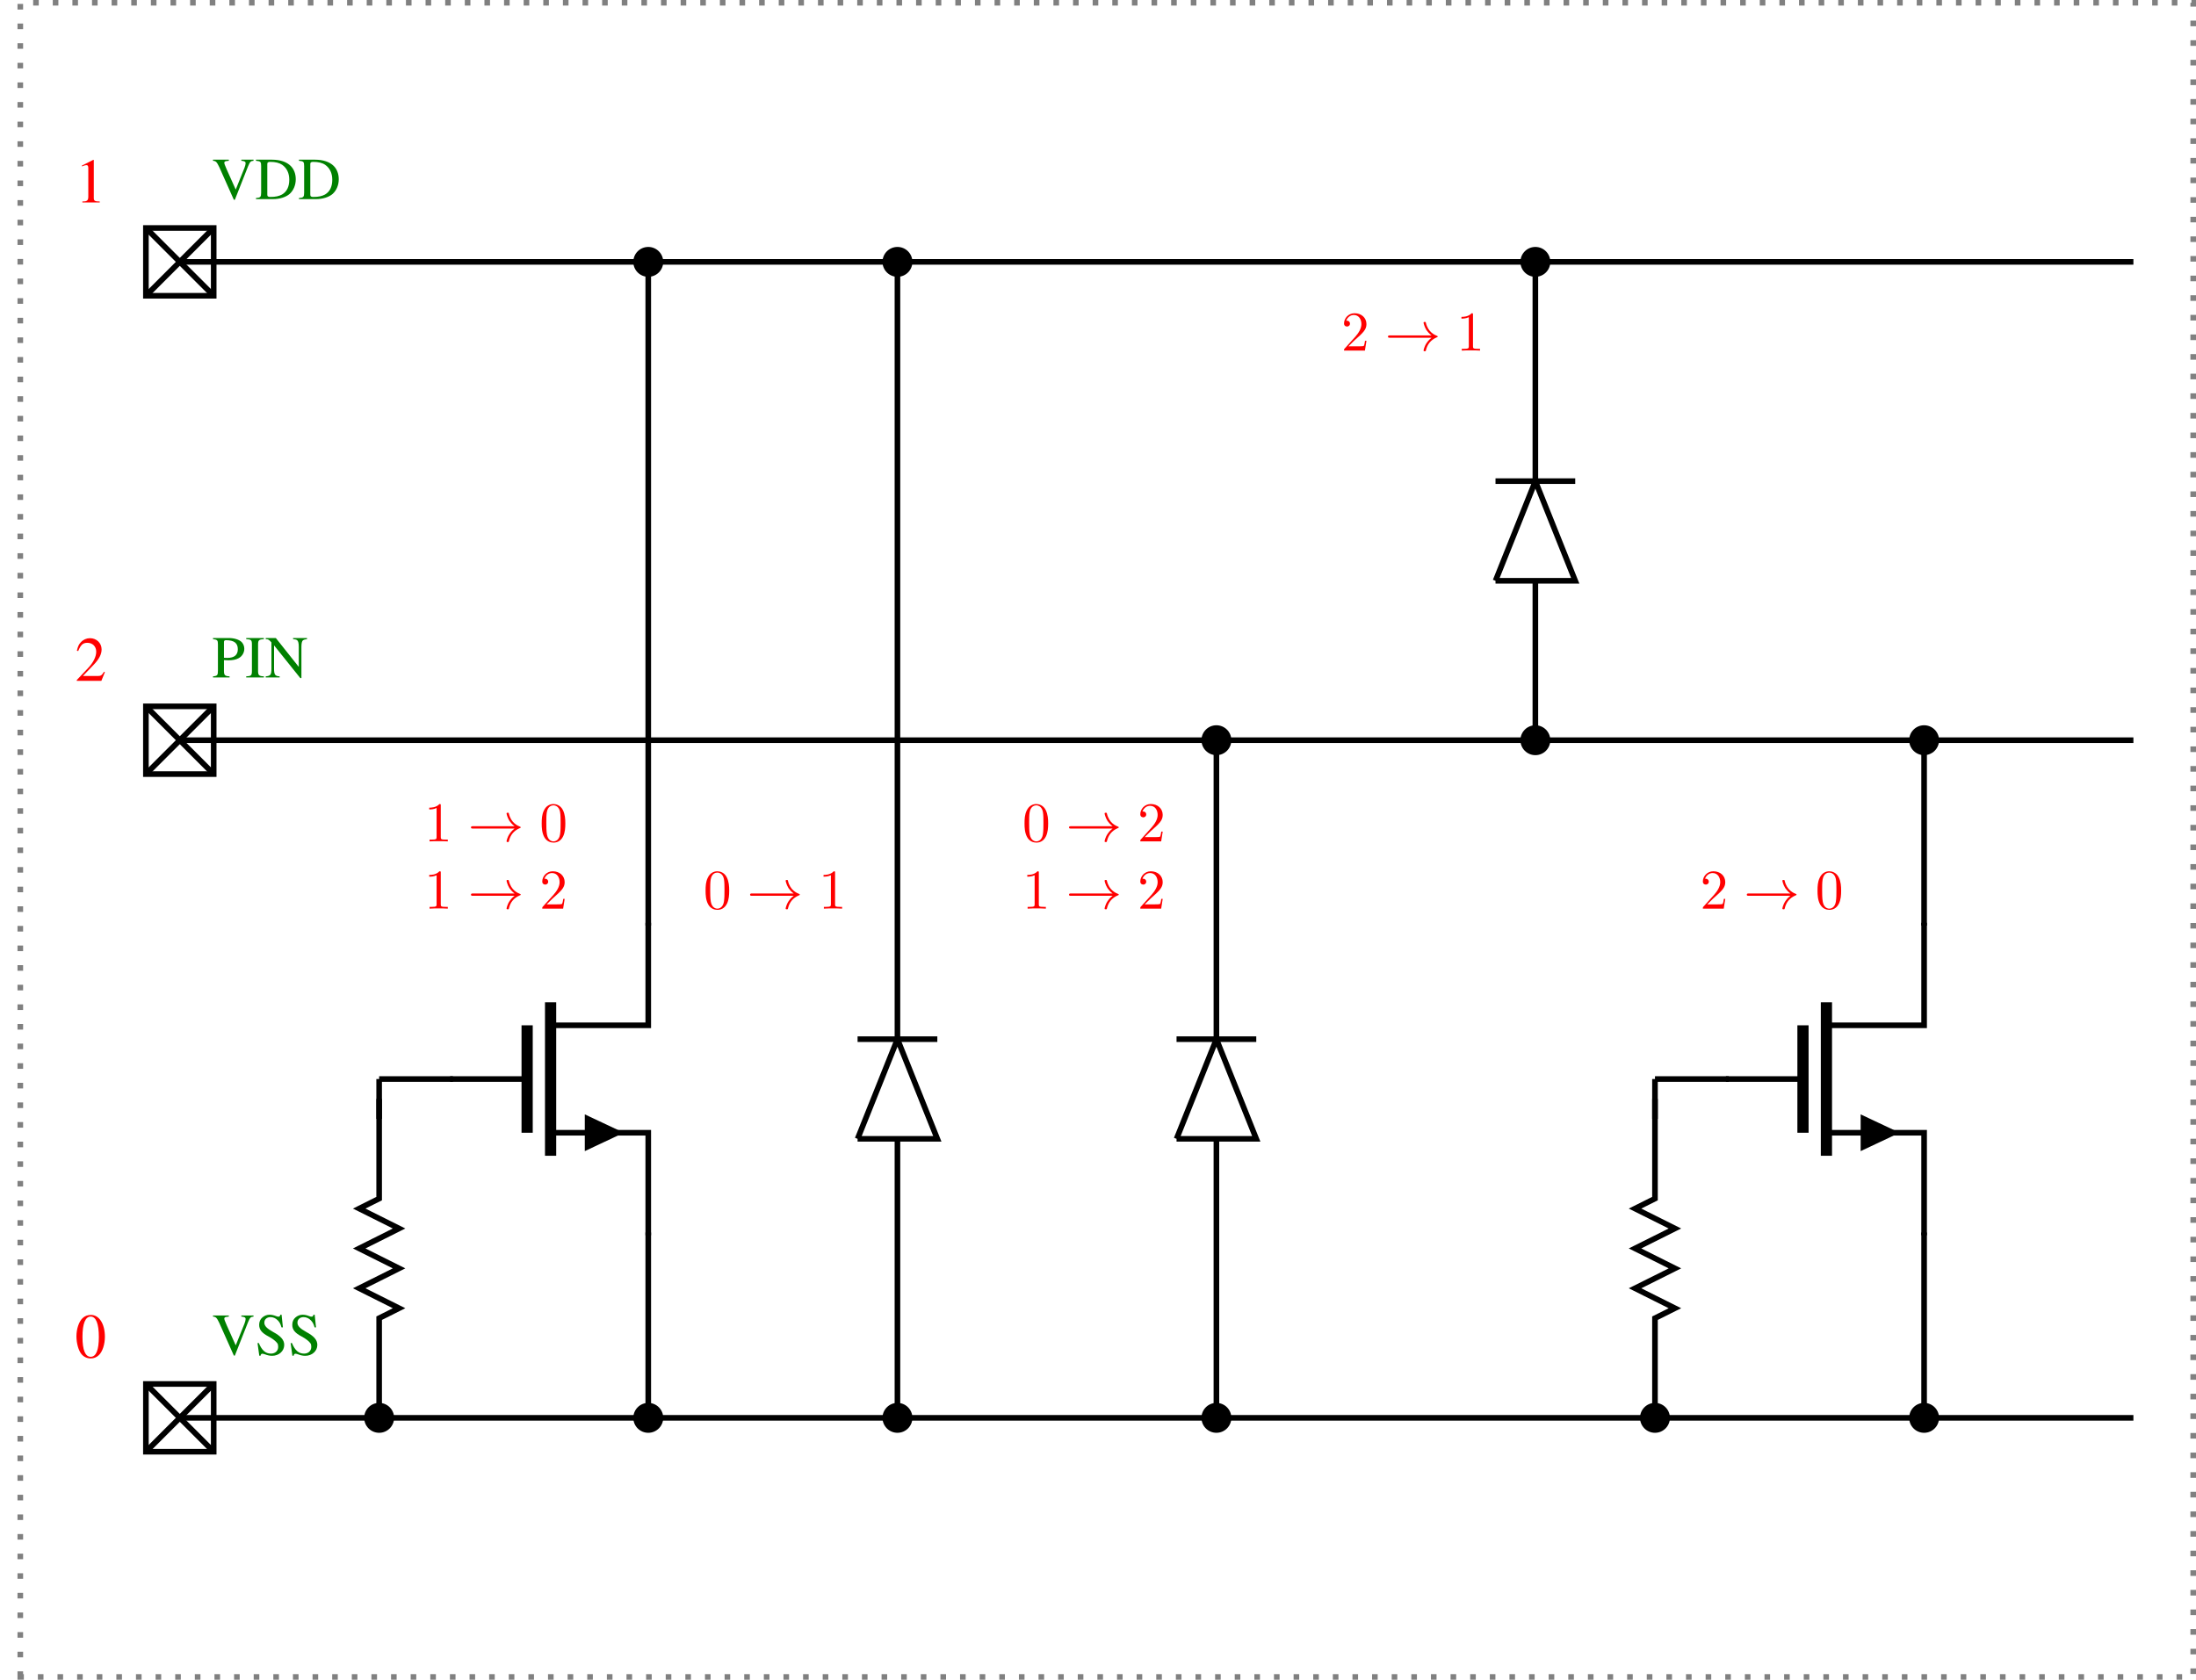
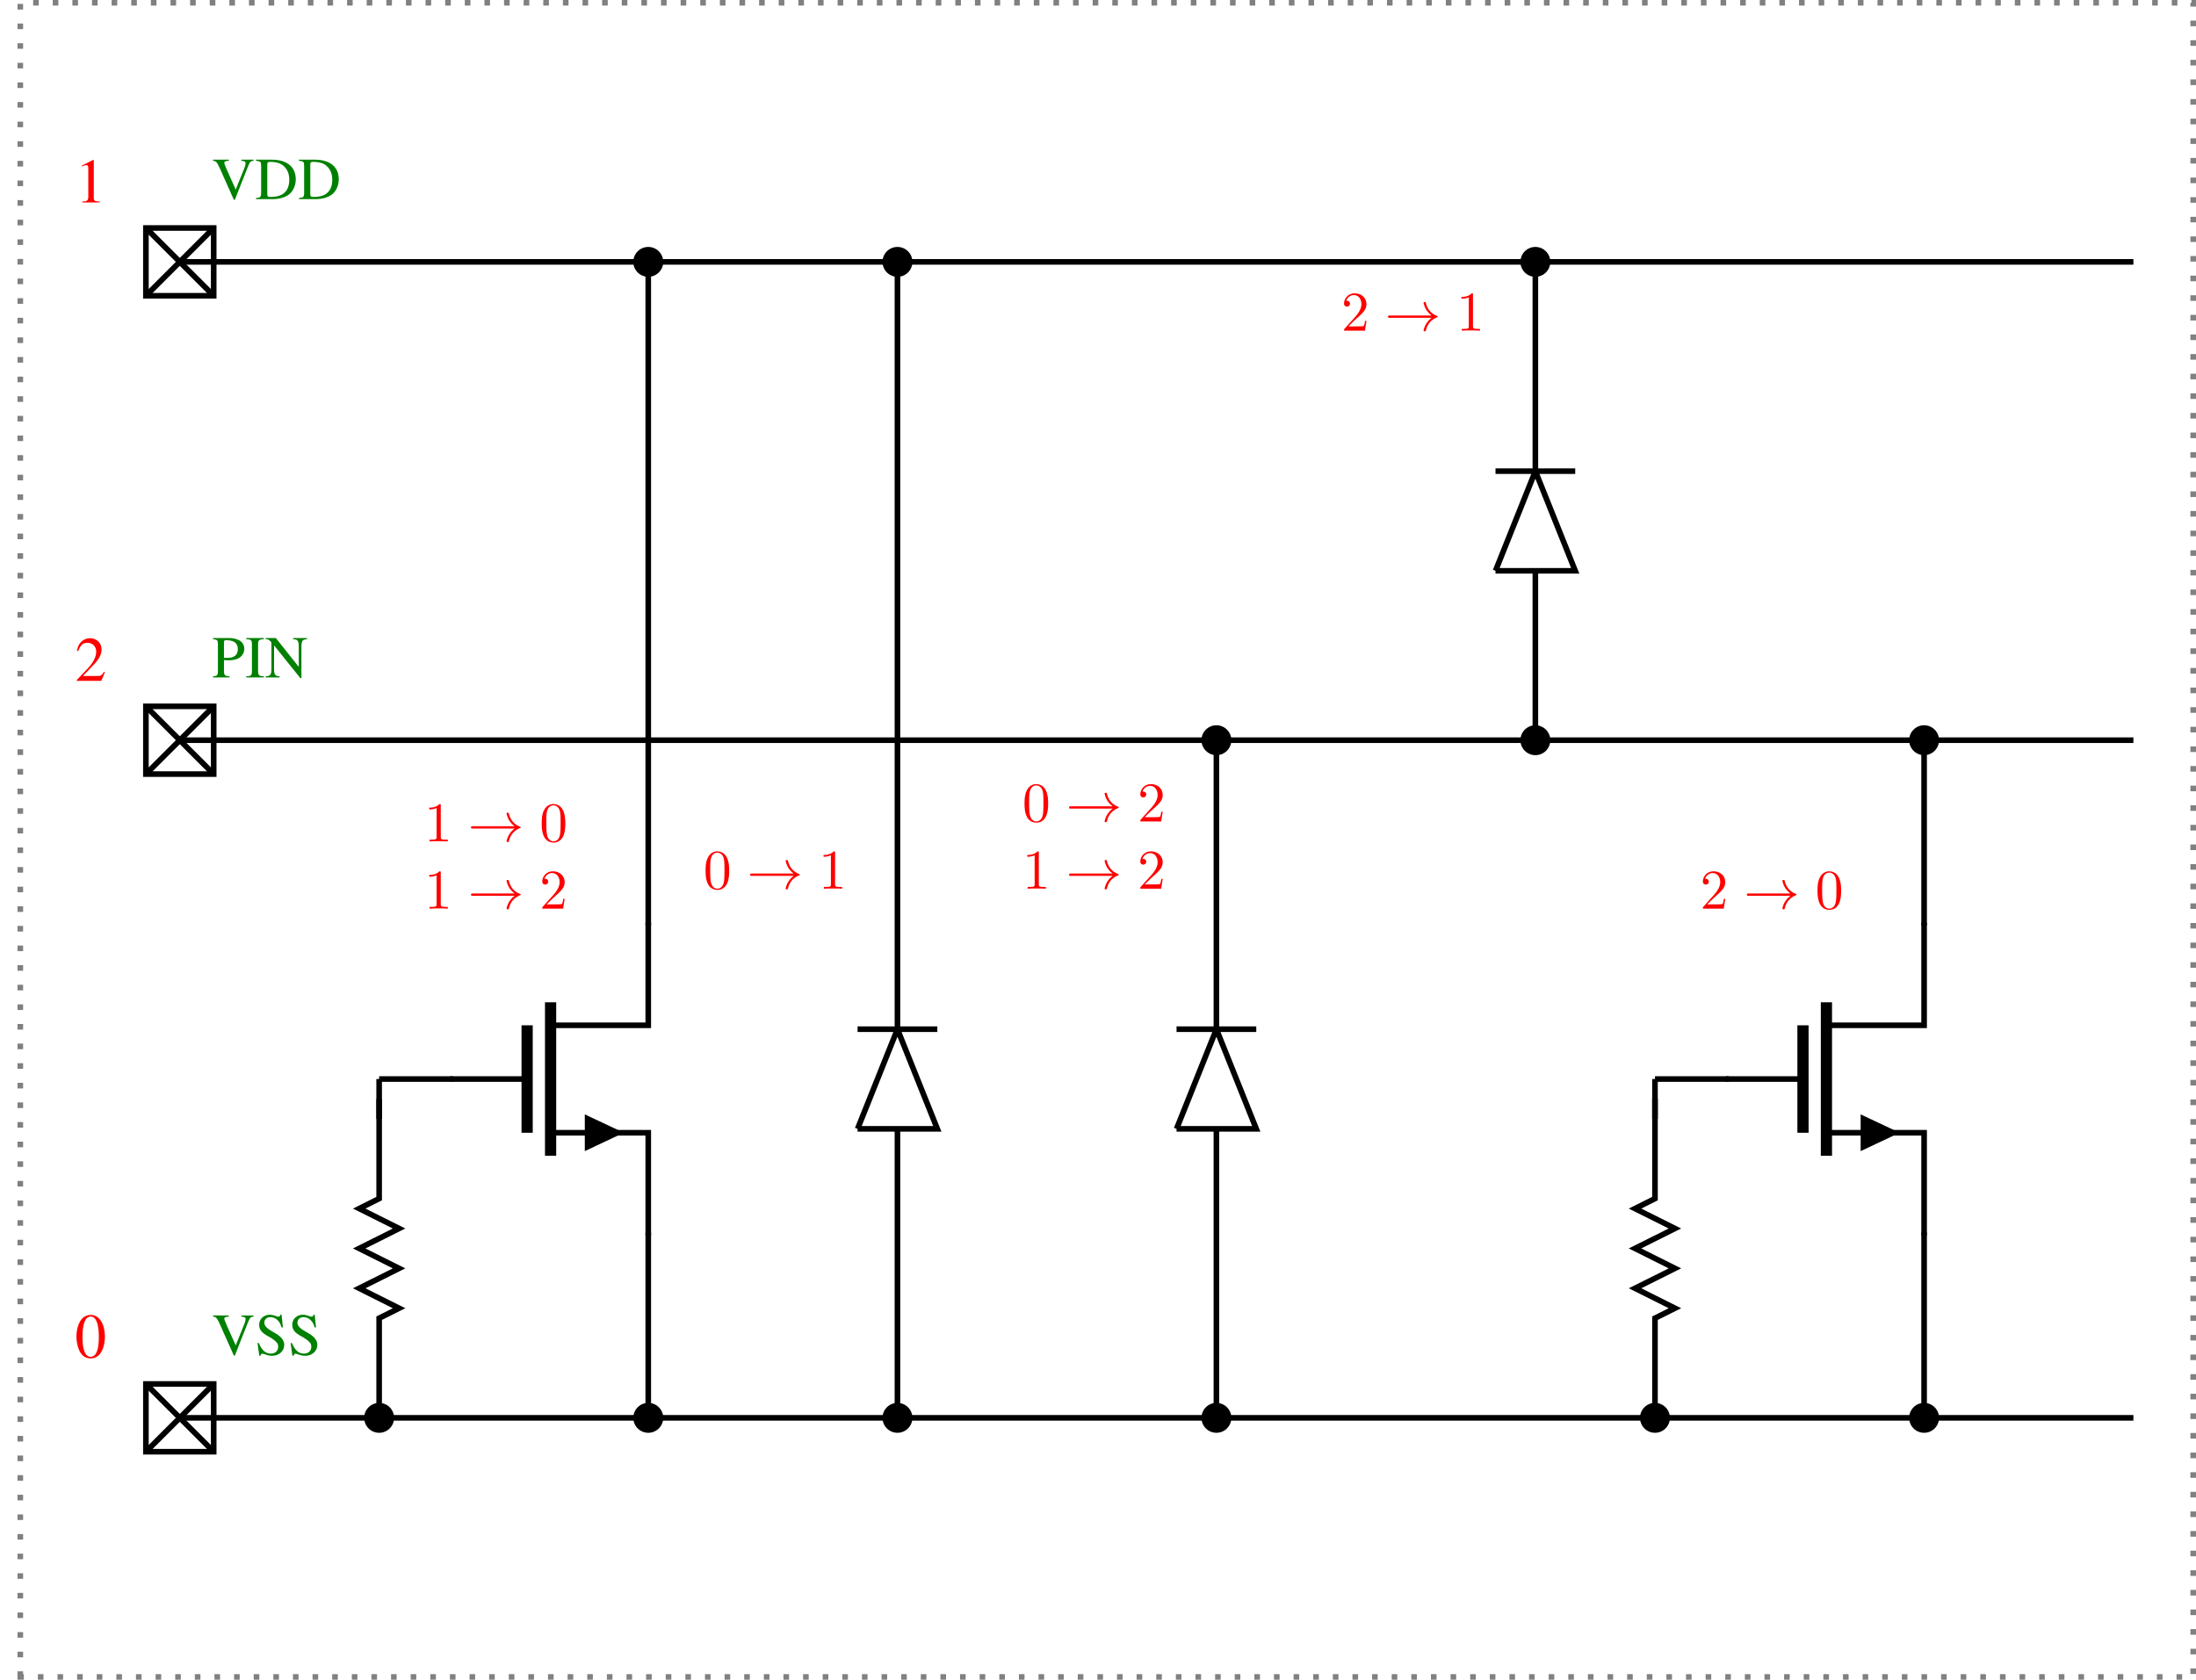
<svg xmlns="http://www.w3.org/2000/svg" xmlns:xlink="http://www.w3.org/1999/xlink" width="312.264pt" height="238.907pt" viewBox="0 0 312.264 238.907">
  <defs>
    <g>
      <g id="glyph-0-0">
        <path d="M 5.906 -5.609 L 4.172 -5.609 L 4.172 -5.453 C 4.625 -5.422 4.781 -5.328 4.781 -5.094 C 4.781 -4.953 4.719 -4.719 4.625 -4.469 L 3.375 -1.359 L 2.094 -4.219 C 1.828 -4.844 1.75 -5.031 1.75 -5.172 C 1.75 -5.328 1.875 -5.406 2.141 -5.422 C 2.172 -5.422 2.266 -5.438 2.391 -5.453 L 2.391 -5.609 L 0.141 -5.609 L 0.141 -5.453 C 0.547 -5.422 0.672 -5.312 1.031 -4.562 L 3.109 0.094 L 3.25 0.094 L 5.125 -4.656 C 5.406 -5.328 5.5 -5.422 5.906 -5.453 Z M 5.906 -5.609 " />
      </g>
      <g id="glyph-0-1">
        <path d="M 0.875 -0.922 C 0.875 -0.312 0.781 -0.203 0.141 -0.156 L 0.141 0 L 2.547 0 C 3.516 0 4.406 -0.281 4.938 -0.75 C 5.484 -1.25 5.797 -2 5.797 -2.828 C 5.797 -3.594 5.547 -4.25 5.078 -4.719 C 4.5 -5.297 3.578 -5.609 2.422 -5.609 L 0.141 -5.609 L 0.141 -5.453 C 0.797 -5.391 0.875 -5.312 0.875 -4.688 Z M 1.75 -4.969 C 1.75 -5.219 1.844 -5.297 2.188 -5.297 C 2.906 -5.297 3.469 -5.156 3.875 -4.875 C 4.531 -4.406 4.875 -3.688 4.875 -2.766 C 4.875 -1.766 4.531 -1.062 3.844 -0.656 C 3.406 -0.422 2.922 -0.312 2.188 -0.312 C 1.844 -0.312 1.75 -0.391 1.75 -0.656 Z M 1.75 -4.969 " />
      </g>
      <g id="glyph-0-2">
        <path d="M 1.703 -2.469 C 1.938 -2.453 2.078 -2.438 2.297 -2.438 C 2.953 -2.438 3.406 -2.531 3.781 -2.734 C 4.281 -3 4.594 -3.516 4.594 -4.078 C 4.594 -4.422 4.469 -4.75 4.25 -5 C 3.906 -5.375 3.172 -5.609 2.375 -5.609 L 0.141 -5.609 L 0.141 -5.453 C 0.766 -5.375 0.844 -5.297 0.844 -4.688 L 0.844 -1.016 C 0.844 -0.312 0.781 -0.219 0.141 -0.156 L 0.141 0 L 2.5 0 L 2.5 -0.156 C 1.844 -0.188 1.703 -0.312 1.703 -0.922 Z M 1.703 -5 C 1.703 -5.234 1.766 -5.297 2 -5.297 C 3.141 -5.297 3.672 -4.891 3.672 -4.016 C 3.672 -3.203 3.172 -2.781 2.188 -2.781 C 2.031 -2.781 1.906 -2.781 1.703 -2.797 Z M 1.703 -5 " />
      </g>
      <g id="glyph-0-3">
        <path d="M 0.969 -0.922 C 0.969 -0.281 0.859 -0.188 0.156 -0.156 L 0.156 0 L 2.672 0 L 2.672 -0.156 C 1.969 -0.188 1.844 -0.312 1.844 -0.922 L 1.844 -4.688 C 1.844 -5.297 1.953 -5.406 2.672 -5.453 L 2.672 -5.609 L 0.156 -5.609 L 0.156 -5.453 C 0.875 -5.406 0.969 -5.312 0.969 -4.688 Z M 0.969 -0.922 " />
      </g>
      <g id="glyph-0-4">
        <path d="M 5.188 0.094 L 5.188 -4.359 C 5.188 -4.875 5.266 -5.188 5.422 -5.297 C 5.547 -5.375 5.672 -5.406 5.984 -5.453 L 5.984 -5.609 L 4 -5.609 L 4 -5.453 C 4.312 -5.422 4.438 -5.391 4.562 -5.312 C 4.734 -5.188 4.812 -4.891 4.812 -4.359 L 4.812 -1.5 L 1.547 -5.609 L 0.109 -5.609 L 0.109 -5.453 C 0.469 -5.453 0.578 -5.375 0.922 -4.984 L 0.922 -1.25 C 0.922 -0.375 0.797 -0.219 0.109 -0.156 L 0.109 0 L 2.094 0 L 2.094 -0.156 C 1.438 -0.188 1.297 -0.391 1.297 -1.25 L 1.297 -4.562 L 5.031 0.094 Z M 5.188 0.094 " />
      </g>
      <g id="glyph-0-5">
        <path d="M 3.781 -5.719 L 3.609 -5.719 C 3.578 -5.531 3.484 -5.438 3.344 -5.438 C 3.25 -5.438 3.109 -5.469 2.969 -5.531 C 2.656 -5.656 2.344 -5.719 2.062 -5.719 C 1.703 -5.719 1.328 -5.578 1.047 -5.328 C 0.75 -5.078 0.594 -4.719 0.594 -4.281 C 0.594 -3.594 0.969 -3.125 1.922 -2.625 C 2.531 -2.297 2.969 -1.953 3.188 -1.641 C 3.266 -1.531 3.297 -1.344 3.297 -1.141 C 3.297 -0.578 2.875 -0.188 2.266 -0.188 C 1.5 -0.188 0.969 -0.656 0.547 -1.688 L 0.359 -1.688 L 0.609 0.109 L 0.797 0.109 C 0.797 -0.047 0.906 -0.172 1.031 -0.172 C 1.125 -0.172 1.266 -0.141 1.438 -0.078 C 1.75 0.047 2.094 0.125 2.438 0.125 C 3.406 0.125 4.156 -0.547 4.156 -1.422 C 4.156 -2.125 3.688 -2.672 2.578 -3.266 C 1.688 -3.766 1.328 -4.125 1.328 -4.594 C 1.328 -5.062 1.688 -5.375 2.203 -5.375 C 2.594 -5.375 2.953 -5.219 3.25 -4.906 C 3.5 -4.641 3.625 -4.422 3.766 -3.922 L 3.969 -3.922 Z M 3.781 -5.719 " />
      </g>
      <g id="glyph-1-0">
        <path d="M 2.609 -6.062 L 1 -5.25 L 1 -5.125 C 1.109 -5.172 1.203 -5.203 1.234 -5.219 C 1.406 -5.281 1.547 -5.312 1.641 -5.312 C 1.828 -5.312 1.906 -5.188 1.906 -4.891 L 1.906 -0.828 C 1.906 -0.531 1.844 -0.328 1.688 -0.25 C 1.562 -0.172 1.438 -0.141 1.062 -0.141 L 1.062 0 L 3.531 0 L 3.531 -0.141 C 2.828 -0.141 2.688 -0.234 2.688 -0.656 L 2.688 -6.047 Z M 2.609 -6.062 " />
      </g>
      <g id="glyph-1-1">
        <path d="M 4.266 -1.234 L 4.141 -1.281 C 3.812 -0.766 3.688 -0.688 3.297 -0.688 L 1.141 -0.688 L 2.656 -2.266 C 3.453 -3.094 3.797 -3.781 3.797 -4.469 C 3.797 -5.375 3.078 -6.062 2.141 -6.062 C 1.656 -6.062 1.188 -5.859 0.859 -5.5 C 0.562 -5.203 0.438 -4.922 0.281 -4.281 L 0.469 -4.234 C 0.828 -5.109 1.141 -5.406 1.766 -5.406 C 2.516 -5.406 3.031 -4.891 3.031 -4.141 C 3.031 -3.438 2.625 -2.594 1.859 -1.797 L 0.266 -0.109 L 0.266 0 L 3.766 0 Z M 4.266 -1.234 " />
      </g>
      <g id="glyph-1-2">
        <path d="M 2.281 -6.062 C 1.781 -6.062 1.406 -5.906 1.078 -5.594 C 0.562 -5.094 0.219 -4.062 0.219 -3.016 C 0.219 -2.031 0.516 -0.984 0.938 -0.484 C 1.266 -0.094 1.719 0.125 2.25 0.125 C 2.703 0.125 3.078 -0.031 3.406 -0.344 C 3.922 -0.828 4.266 -1.875 4.266 -2.953 C 4.266 -4.797 3.453 -6.062 2.281 -6.062 Z M 2.25 -5.828 C 3 -5.828 3.406 -4.812 3.406 -2.938 C 3.406 -1.062 3.016 -0.109 2.25 -0.109 C 1.469 -0.109 1.078 -1.062 1.078 -2.938 C 1.078 -4.828 1.484 -5.828 2.25 -5.828 Z M 2.25 -5.828 " />
      </g>
      <g id="glyph-2-0">
        <path d="M 2.344 -5.094 C 2.344 -5.297 2.344 -5.312 2.156 -5.312 C 1.672 -4.797 0.969 -4.797 0.703 -4.797 L 0.703 -4.547 C 0.875 -4.547 1.344 -4.547 1.75 -4.75 L 1.75 -0.625 C 1.75 -0.344 1.734 -0.25 1.016 -0.25 L 0.75 -0.25 L 0.75 0 C 1.031 -0.031 1.734 -0.031 2.047 -0.031 C 2.359 -0.031 3.062 -0.031 3.344 0 L 3.344 -0.25 L 3.078 -0.25 C 2.359 -0.25 2.344 -0.328 2.344 -0.625 Z M 2.344 -5.094 " />
      </g>
      <g id="glyph-2-1">
        <path d="M 3.672 -2.547 C 3.672 -3.188 3.625 -3.828 3.344 -4.422 C 2.984 -5.172 2.328 -5.312 1.984 -5.312 C 1.516 -5.312 0.938 -5.094 0.609 -4.359 C 0.344 -3.812 0.312 -3.188 0.312 -2.547 C 0.312 -1.953 0.344 -1.234 0.672 -0.625 C 1.016 0.016 1.594 0.172 1.984 0.172 C 2.422 0.172 3.016 0.016 3.375 -0.75 C 3.625 -1.297 3.672 -1.922 3.672 -2.547 Z M 1.984 0 C 1.672 0 1.203 -0.203 1.062 -0.969 C 0.969 -1.438 0.969 -2.172 0.969 -2.641 C 0.969 -3.156 0.969 -3.688 1.031 -4.109 C 1.188 -5.062 1.781 -5.125 1.984 -5.125 C 2.25 -5.125 2.766 -4.984 2.922 -4.203 C 3 -3.75 3 -3.141 3 -2.641 C 3 -2.047 3 -1.5 2.922 -1 C 2.797 -0.234 2.344 0 1.984 0 Z M 1.984 0 " />
      </g>
      <g id="glyph-2-2">
        <path d="M 1.016 -0.609 L 1.859 -1.438 C 3.094 -2.531 3.578 -2.969 3.578 -3.766 C 3.578 -4.672 2.859 -5.312 1.891 -5.312 C 0.984 -5.312 0.391 -4.578 0.391 -3.859 C 0.391 -3.422 0.797 -3.422 0.828 -3.422 C 0.953 -3.422 1.234 -3.516 1.234 -3.844 C 1.234 -4.047 1.094 -4.25 0.812 -4.25 C 0.75 -4.25 0.734 -4.25 0.703 -4.25 C 0.891 -4.766 1.328 -5.062 1.781 -5.062 C 2.516 -5.062 2.859 -4.422 2.859 -3.766 C 2.859 -3.125 2.453 -2.5 2.016 -2 L 0.484 -0.297 C 0.391 -0.203 0.391 -0.188 0.391 0 L 3.359 0 L 3.578 -1.391 L 3.375 -1.391 C 3.344 -1.141 3.281 -0.797 3.203 -0.672 C 3.141 -0.609 2.625 -0.609 2.453 -0.609 Z M 1.016 -0.609 " />
      </g>
      <g id="glyph-3-0">
        <path d="M 6.641 -1.828 C 6.203 -1.5 6 -1.172 5.922 -1.062 C 5.562 -0.516 5.5 -0.016 5.5 -0.016 C 5.5 0.094 5.609 0.094 5.672 0.094 C 5.797 0.094 5.812 0.078 5.844 -0.078 C 6.031 -0.859 6.5 -1.516 7.391 -1.891 C 7.484 -1.922 7.516 -1.938 7.516 -1.984 C 7.516 -2.047 7.469 -2.078 7.453 -2.078 C 7.094 -2.219 6.141 -2.609 5.828 -3.953 C 5.812 -4.047 5.797 -4.078 5.672 -4.078 C 5.609 -4.078 5.5 -4.078 5.5 -3.969 C 5.5 -3.953 5.578 -3.453 5.906 -2.922 C 6.078 -2.688 6.297 -2.406 6.641 -2.156 L 0.719 -2.156 C 0.578 -2.156 0.438 -2.156 0.438 -1.984 C 0.438 -1.828 0.578 -1.828 0.719 -1.828 Z M 6.641 -1.828 " />
      </g>
    </g>
    <clipPath id="clip-0">
      <path clip-rule="nonzero" d="M 2 0 L 312.266 0 L 312.266 238.906 L 2 238.906 Z M 2 0 " />
    </clipPath>
  </defs>
  <g clip-path="url(#clip-0)">
    <path fill="none" stroke-width="0.797" stroke-linecap="butt" stroke-linejoin="miter" stroke="rgb(50%, 50%, 50%)" stroke-opacity="1" stroke-dasharray="0.797 1.993" stroke-miterlimit="10" d="M -22.679 -36.85 L -22.679 201.263 L 286.301 201.263 L 286.301 -36.85 Z M -22.679 -36.85 " transform="matrix(1, 0, 0, -1, 25.566, 201.658)" />
  </g>
  <path fill="none" stroke-width="0.797" stroke-linecap="butt" stroke-linejoin="miter" stroke="rgb(0%, 0%, 0%)" stroke-opacity="1" stroke-miterlimit="10" d="M 0 164.412 L 277.797 164.412 " transform="matrix(1, 0, 0, -1, 25.566, 201.658)" />
  <path fill="none" stroke-width="0.797" stroke-linecap="butt" stroke-linejoin="miter" stroke="rgb(0%, 0%, 0%)" stroke-opacity="1" stroke-miterlimit="10" d="M -4.82 159.592 L -4.82 169.232 L 4.821 169.232 L 4.821 159.592 Z M -4.82 159.592 " transform="matrix(1, 0, 0, -1, 25.566, 201.658)" />
  <path fill="none" stroke-width="0.797" stroke-linecap="butt" stroke-linejoin="miter" stroke="rgb(0%, 0%, 0%)" stroke-opacity="1" stroke-miterlimit="10" d="M -4.82 159.592 L 4.821 169.232 " transform="matrix(1, 0, 0, -1, 25.566, 201.658)" />
  <path fill="none" stroke-width="0.797" stroke-linecap="butt" stroke-linejoin="miter" stroke="rgb(0%, 0%, 0%)" stroke-opacity="1" stroke-miterlimit="10" d="M -4.82 169.232 L 4.821 159.592 " transform="matrix(1, 0, 0, -1, 25.566, 201.658)" />
  <g fill="rgb(0%, 50%, 0%)" fill-opacity="1">
    <use xlink:href="#glyph-0-0" x="30.145" y="28.321" />
    <use xlink:href="#glyph-0-1" x="36.259" y="28.321" />
    <use xlink:href="#glyph-0-1" x="42.373" y="28.321" />
  </g>
  <g fill="rgb(100%, 0%, 0%)" fill-opacity="1">
    <use xlink:href="#glyph-1-0" x="10.65" y="28.799" />
  </g>
  <path fill="none" stroke-width="0.797" stroke-linecap="butt" stroke-linejoin="miter" stroke="rgb(0%, 0%, 0%)" stroke-opacity="1" stroke-miterlimit="10" d="M 0 96.381 L 277.797 96.381 " transform="matrix(1, 0, 0, -1, 25.566, 201.658)" />
  <path fill="none" stroke-width="0.797" stroke-linecap="butt" stroke-linejoin="miter" stroke="rgb(0%, 0%, 0%)" stroke-opacity="1" stroke-miterlimit="10" d="M -4.82 91.56 L -4.82 101.197 L 4.821 101.197 L 4.821 91.56 Z M -4.82 91.56 " transform="matrix(1, 0, 0, -1, 25.566, 201.658)" />
  <path fill="none" stroke-width="0.797" stroke-linecap="butt" stroke-linejoin="miter" stroke="rgb(0%, 0%, 0%)" stroke-opacity="1" stroke-miterlimit="10" d="M -4.82 91.56 L 4.821 101.197 " transform="matrix(1, 0, 0, -1, 25.566, 201.658)" />
  <path fill="none" stroke-width="0.797" stroke-linecap="butt" stroke-linejoin="miter" stroke="rgb(0%, 0%, 0%)" stroke-opacity="1" stroke-miterlimit="10" d="M -4.82 101.197 L 4.821 91.56 " transform="matrix(1, 0, 0, -1, 25.566, 201.658)" />
  <g fill="rgb(0%, 50%, 0%)" fill-opacity="1">
    <use xlink:href="#glyph-0-2" x="30.145" y="96.353" />
    <use xlink:href="#glyph-0-3" x="34.853" y="96.353" />
    <use xlink:href="#glyph-0-4" x="37.673" y="96.353" />
  </g>
  <g fill="rgb(100%, 0%, 0%)" fill-opacity="1">
    <use xlink:href="#glyph-1-1" x="10.65" y="96.831" />
  </g>
  <path fill="none" stroke-width="0.797" stroke-linecap="butt" stroke-linejoin="miter" stroke="rgb(0%, 0%, 0%)" stroke-opacity="1" stroke-miterlimit="10" d="M 0 0.002 L 277.797 0.002 " transform="matrix(1, 0, 0, -1, 25.566, 201.658)" />
  <path fill="none" stroke-width="0.797" stroke-linecap="butt" stroke-linejoin="miter" stroke="rgb(0%, 0%, 0%)" stroke-opacity="1" stroke-miterlimit="10" d="M -4.82 -4.819 L -4.82 4.818 L 4.821 4.818 L 4.821 -4.819 Z M -4.82 -4.819 " transform="matrix(1, 0, 0, -1, 25.566, 201.658)" />
  <path fill="none" stroke-width="0.797" stroke-linecap="butt" stroke-linejoin="miter" stroke="rgb(0%, 0%, 0%)" stroke-opacity="1" stroke-miterlimit="10" d="M -4.82 -4.819 L 4.821 4.818 " transform="matrix(1, 0, 0, -1, 25.566, 201.658)" />
  <path fill="none" stroke-width="0.797" stroke-linecap="butt" stroke-linejoin="miter" stroke="rgb(0%, 0%, 0%)" stroke-opacity="1" stroke-miterlimit="10" d="M -4.82 4.818 L 4.821 -4.819 " transform="matrix(1, 0, 0, -1, 25.566, 201.658)" />
  <g fill="rgb(0%, 50%, 0%)" fill-opacity="1">
    <use xlink:href="#glyph-0-0" x="30.145" y="192.709" />
    <use xlink:href="#glyph-0-5" x="36.259" y="192.709" />
    <use xlink:href="#glyph-0-5" x="40.967" y="192.709" />
  </g>
  <g fill="rgb(100%, 0%, 0%)" fill-opacity="1">
    <use xlink:href="#glyph-1-2" x="10.65" y="193.083" />
  </g>
  <path fill="none" stroke-width="0.797" stroke-linecap="butt" stroke-linejoin="miter" stroke="rgb(0%, 0%, 0%)" stroke-opacity="1" stroke-miterlimit="10" d="M 66.614 70.416 L 66.614 55.83 L 52.727 55.83 M 52.727 40.549 L 66.614 40.549 L 66.614 25.963 " transform="matrix(1, 0, 0, -1, 25.566, 201.658)" />
  <path fill="none" stroke-width="1.594" stroke-linecap="butt" stroke-linejoin="miter" stroke="rgb(0%, 0%, 0%)" stroke-opacity="1" stroke-miterlimit="10" d="M 52.727 59.103 L 52.727 37.275 M 49.391 55.83 L 49.391 40.549 " transform="matrix(1, 0, 0, -1, 25.566, 201.658)" />
  <path fill-rule="nonzero" fill="rgb(0%, 0%, 0%)" fill-opacity="1" stroke-width="0.797" stroke-linecap="butt" stroke-linejoin="miter" stroke="rgb(0%, 0%, 0%)" stroke-opacity="1" stroke-miterlimit="10" d="M 57.989 40.549 L 57.989 38.564 L 62.207 40.549 L 57.989 42.533 Z M 57.989 40.549 " transform="matrix(1, 0, 0, -1, 25.566, 201.658)" />
  <path fill="none" stroke-width="0.797" stroke-linecap="butt" stroke-linejoin="miter" stroke="rgb(0%, 0%, 0%)" stroke-opacity="1" stroke-miterlimit="10" d="M 49.391 48.189 L 38.438 48.189 " transform="matrix(1, 0, 0, -1, 25.566, 201.658)" />
  <path fill="none" stroke-width="0.797" stroke-linecap="butt" stroke-linejoin="miter" stroke="rgb(0%, 0%, 0%)" stroke-opacity="1" stroke-miterlimit="10" d="M 66.614 70.017 L 66.614 164.412 " transform="matrix(1, 0, 0, -1, 25.566, 201.658)" />
  <path fill="none" stroke-width="0.797" stroke-linecap="butt" stroke-linejoin="miter" stroke="rgb(0%, 0%, 0%)" stroke-opacity="1" stroke-miterlimit="10" d="M 66.614 26.361 L 66.614 0.002 " transform="matrix(1, 0, 0, -1, 25.566, 201.658)" />
  <path fill-rule="nonzero" fill="rgb(0%, 0%, 0%)" fill-opacity="1" d="M 94.309 37.246 C 94.309 36.074 93.355 35.121 92.18 35.121 C 91.008 35.121 90.055 36.074 90.055 37.246 C 90.055 38.422 91.008 39.371 92.18 39.371 C 93.355 39.371 94.309 38.422 94.309 37.246 Z M 94.309 37.246 " />
  <path fill-rule="nonzero" fill="rgb(0%, 0%, 0%)" fill-opacity="1" d="M 94.309 201.656 C 94.309 200.484 93.355 199.531 92.18 199.531 C 91.008 199.531 90.055 200.484 90.055 201.656 C 90.055 202.832 91.008 203.785 92.18 203.785 C 93.355 203.785 94.309 202.832 94.309 201.656 Z M 94.309 201.656 " />
  <path fill="none" stroke-width="0.797" stroke-linecap="butt" stroke-linejoin="miter" stroke="rgb(0%, 0%, 0%)" stroke-opacity="1" stroke-miterlimit="10" d="M 38.836 48.189 L 28.348 48.189 " transform="matrix(1, 0, 0, -1, 25.566, 201.658)" />
  <path fill="none" stroke-width="0.797" stroke-linecap="butt" stroke-linejoin="miter" stroke="rgb(0%, 0%, 0%)" stroke-opacity="1" stroke-miterlimit="10" d="M 28.348 48.189 L 28.348 42.521 " transform="matrix(1, 0, 0, -1, 25.566, 201.658)" />
  <path fill="none" stroke-width="0.797" stroke-linecap="butt" stroke-linejoin="miter" stroke="rgb(0%, 0%, 0%)" stroke-opacity="1" stroke-miterlimit="10" d="M 28.348 0.002 L 28.348 7.088 M 28.348 7.088 L 28.348 14.174 L 29.766 14.881 M 29.766 14.881 L 31.18 15.592 L 28.348 17.01 M 28.348 17.01 L 25.512 18.428 L 28.348 19.842 M 28.348 19.842 L 31.18 21.26 L 28.348 22.678 M 28.348 22.678 L 25.512 24.096 L 28.348 25.513 M 28.348 25.513 L 31.18 26.931 L 28.348 28.349 M 28.348 28.349 L 25.512 29.763 L 26.93 30.474 M 26.93 30.474 L 28.348 31.181 L 28.348 38.267 M 28.348 38.267 L 28.348 45.357 " transform="matrix(1, 0, 0, -1, 25.566, 201.658)" />
  <path fill-rule="nonzero" fill="rgb(0%, 0%, 0%)" fill-opacity="1" d="M 56.039 201.656 C 56.039 200.484 55.086 199.531 53.914 199.531 C 52.738 199.531 51.785 200.484 51.785 201.656 C 51.785 202.832 52.738 203.785 53.914 203.785 C 55.086 203.785 56.039 202.832 56.039 201.656 Z M 56.039 201.656 " />
  <g fill="rgb(100%, 0%, 0%)" fill-opacity="1">
    <use xlink:href="#glyph-2-0" x="60.333" y="119.67" />
  </g>
  <g fill="rgb(100%, 0%, 0%)" fill-opacity="1">
    <use xlink:href="#glyph-3-0" x="66.532" y="119.67" />
  </g>
  <g fill="rgb(100%, 0%, 0%)" fill-opacity="1">
    <use xlink:href="#glyph-2-1" x="76.716" y="119.67" />
  </g>
  <g fill="rgb(100%, 0%, 0%)" fill-opacity="1">
    <use xlink:href="#glyph-2-0" x="60.333" y="129.234" />
  </g>
  <g fill="rgb(100%, 0%, 0%)" fill-opacity="1">
    <use xlink:href="#glyph-3-0" x="66.532" y="129.234" />
  </g>
  <g fill="rgb(100%, 0%, 0%)" fill-opacity="1">
    <use xlink:href="#glyph-2-2" x="76.716" y="129.234" />
  </g>
-   <path fill="none" stroke-width="0.797" stroke-linecap="butt" stroke-linejoin="miter" stroke="rgb(0%, 0%, 0%)" stroke-opacity="1" stroke-miterlimit="10" d="M 102.047 0.002 L 102.047 39.685 " transform="matrix(1, 0, 0, -1, 25.566, 201.658)" />
-   <path fill="none" stroke-width="0.797" stroke-linecap="butt" stroke-linejoin="miter" stroke="rgb(0%, 0%, 0%)" stroke-opacity="1" stroke-miterlimit="10" d="M 96.379 39.685 L 107.719 39.685 L 102.047 53.857 L 96.379 39.685 " transform="matrix(1, 0, 0, -1, 25.566, 201.658)" />
-   <path fill="none" stroke-width="0.797" stroke-linecap="butt" stroke-linejoin="miter" stroke="rgb(0%, 0%, 0%)" stroke-opacity="1" stroke-miterlimit="10" d="M 96.379 53.857 L 107.719 53.857 " transform="matrix(1, 0, 0, -1, 25.566, 201.658)" />
-   <path fill="none" stroke-width="0.797" stroke-linecap="butt" stroke-linejoin="miter" stroke="rgb(0%, 0%, 0%)" stroke-opacity="1" stroke-miterlimit="10" d="M 102.047 53.857 L 102.047 164.412 " transform="matrix(1, 0, 0, -1, 25.566, 201.658)" />
+   <path fill="none" stroke-width="0.797" stroke-linecap="butt" stroke-linejoin="miter" stroke="rgb(0%, 0%, 0%)" stroke-opacity="1" stroke-miterlimit="10" d="M 102.047 0.002 L 102.047 25.513 M 102.047 25.513 L 102.047 33.306 M 102.047 33.306 L 102.047 41.103 M 96.379 41.103 L 107.719 41.103 L 102.047 55.275 L 96.379 41.103 M 96.379 55.275 L 102.047 55.275 M 102.047 55.275 L 107.719 55.275 M 102.047 55.275 L 102.047 63.072 M 102.047 63.072 L 102.047 70.869 M 102.047 70.869 L 102.047 164.412 " transform="matrix(1, 0, 0, -1, 25.566, 201.658)" />
  <path fill-rule="nonzero" fill="rgb(0%, 0%, 0%)" fill-opacity="1" d="M 129.742 201.656 C 129.742 200.484 128.789 199.531 127.613 199.531 C 126.441 199.531 125.488 200.484 125.488 201.656 C 125.488 202.832 126.441 203.785 127.613 203.785 C 128.789 203.785 129.742 202.832 129.742 201.656 Z M 129.742 201.656 " />
  <path fill-rule="nonzero" fill="rgb(0%, 0%, 0%)" fill-opacity="1" d="M 129.742 37.246 C 129.742 36.074 128.789 35.121 127.613 35.121 C 126.441 35.121 125.488 36.074 125.488 37.246 C 125.488 38.422 126.441 39.371 127.613 39.371 C 128.789 39.371 129.742 38.422 129.742 37.246 Z M 129.742 37.246 " />
  <g fill="rgb(100%, 0%, 0%)" fill-opacity="1">
-     <use xlink:href="#glyph-2-1" x="100.019" y="129.234" />
+     <use xlink:href="#glyph-2-1" x="100.019" y="126.399" />
  </g>
  <g fill="rgb(100%, 0%, 0%)" fill-opacity="1">
-     <use xlink:href="#glyph-3-0" x="106.217" y="129.234" />
+     <use xlink:href="#glyph-3-0" x="106.217" y="126.399" />
  </g>
  <g fill="rgb(100%, 0%, 0%)" fill-opacity="1">
-     <use xlink:href="#glyph-2-0" x="116.401" y="129.234" />
+     <use xlink:href="#glyph-2-0" x="116.401" y="126.399" />
  </g>
-   <path fill="none" stroke-width="0.797" stroke-linecap="butt" stroke-linejoin="miter" stroke="rgb(0%, 0%, 0%)" stroke-opacity="1" stroke-miterlimit="10" d="M 147.403 0.002 L 147.403 39.685 " transform="matrix(1, 0, 0, -1, 25.566, 201.658)" />
-   <path fill="none" stroke-width="0.797" stroke-linecap="butt" stroke-linejoin="miter" stroke="rgb(0%, 0%, 0%)" stroke-opacity="1" stroke-miterlimit="10" d="M 141.735 39.685 L 153.071 39.685 L 147.403 53.857 L 141.735 39.685 " transform="matrix(1, 0, 0, -1, 25.566, 201.658)" />
-   <path fill="none" stroke-width="0.797" stroke-linecap="butt" stroke-linejoin="miter" stroke="rgb(0%, 0%, 0%)" stroke-opacity="1" stroke-miterlimit="10" d="M 141.735 53.857 L 153.071 53.857 " transform="matrix(1, 0, 0, -1, 25.566, 201.658)" />
-   <path fill="none" stroke-width="0.797" stroke-linecap="butt" stroke-linejoin="miter" stroke="rgb(0%, 0%, 0%)" stroke-opacity="1" stroke-miterlimit="10" d="M 147.403 53.857 L 147.403 96.381 " transform="matrix(1, 0, 0, -1, 25.566, 201.658)" />
+   <path fill="none" stroke-width="0.797" stroke-linecap="butt" stroke-linejoin="miter" stroke="rgb(0%, 0%, 0%)" stroke-opacity="1" stroke-miterlimit="10" d="M 147.403 0.002 L 147.403 25.513 M 147.403 25.513 L 147.403 33.306 M 147.403 33.306 L 147.403 41.103 M 141.735 41.103 L 153.071 41.103 L 147.403 55.275 L 141.735 41.103 M 141.735 55.275 L 147.403 55.275 M 147.403 55.275 L 153.071 55.275 M 147.403 55.275 L 147.403 63.072 M 147.403 63.072 L 147.403 70.869 M 147.403 70.869 L 147.403 96.381 " transform="matrix(1, 0, 0, -1, 25.566, 201.658)" />
  <path fill-rule="nonzero" fill="rgb(0%, 0%, 0%)" fill-opacity="1" d="M 175.094 201.656 C 175.094 200.484 174.145 199.531 172.969 199.531 C 171.797 199.531 170.844 200.484 170.844 201.656 C 170.844 202.832 171.797 203.785 172.969 203.785 C 174.145 203.785 175.094 202.832 175.094 201.656 Z M 175.094 201.656 " />
  <path fill-rule="nonzero" fill="rgb(0%, 0%, 0%)" fill-opacity="1" d="M 175.094 105.277 C 175.094 104.105 174.145 103.152 172.969 103.152 C 171.797 103.152 170.844 104.105 170.844 105.277 C 170.844 106.453 171.797 107.406 172.969 107.406 C 174.145 107.406 175.094 106.453 175.094 105.277 Z M 175.094 105.277 " />
  <g fill="rgb(100%, 0%, 0%)" fill-opacity="1">
-     <use xlink:href="#glyph-2-1" x="145.373" y="119.67" />
+     <use xlink:href="#glyph-2-1" x="145.373" y="116.835" />
  </g>
  <g fill="rgb(100%, 0%, 0%)" fill-opacity="1">
-     <use xlink:href="#glyph-3-0" x="151.571" y="119.67" />
+     <use xlink:href="#glyph-3-0" x="151.571" y="116.835" />
  </g>
  <g fill="rgb(100%, 0%, 0%)" fill-opacity="1">
-     <use xlink:href="#glyph-2-2" x="161.755" y="119.67" />
+     <use xlink:href="#glyph-2-2" x="161.755" y="116.835" />
  </g>
  <g fill="rgb(100%, 0%, 0%)" fill-opacity="1">
-     <use xlink:href="#glyph-2-0" x="145.373" y="129.234" />
+     <use xlink:href="#glyph-2-0" x="145.373" y="126.399" />
  </g>
  <g fill="rgb(100%, 0%, 0%)" fill-opacity="1">
-     <use xlink:href="#glyph-3-0" x="151.571" y="129.234" />
+     <use xlink:href="#glyph-3-0" x="151.571" y="126.399" />
  </g>
  <g fill="rgb(100%, 0%, 0%)" fill-opacity="1">
-     <use xlink:href="#glyph-2-2" x="161.755" y="129.234" />
+     <use xlink:href="#glyph-2-2" x="161.755" y="126.399" />
  </g>
-   <path fill="none" stroke-width="0.797" stroke-linecap="butt" stroke-linejoin="miter" stroke="rgb(0%, 0%, 0%)" stroke-opacity="1" stroke-miterlimit="10" d="M 192.758 96.381 L 192.758 119.056 " transform="matrix(1, 0, 0, -1, 25.566, 201.658)" />
-   <path fill="none" stroke-width="0.797" stroke-linecap="butt" stroke-linejoin="miter" stroke="rgb(0%, 0%, 0%)" stroke-opacity="1" stroke-miterlimit="10" d="M 187.09 119.056 L 198.426 119.056 L 192.758 133.228 L 187.09 119.056 " transform="matrix(1, 0, 0, -1, 25.566, 201.658)" />
-   <path fill="none" stroke-width="0.797" stroke-linecap="butt" stroke-linejoin="miter" stroke="rgb(0%, 0%, 0%)" stroke-opacity="1" stroke-miterlimit="10" d="M 187.09 133.228 L 198.426 133.228 " transform="matrix(1, 0, 0, -1, 25.566, 201.658)" />
-   <path fill="none" stroke-width="0.797" stroke-linecap="butt" stroke-linejoin="miter" stroke="rgb(0%, 0%, 0%)" stroke-opacity="1" stroke-miterlimit="10" d="M 192.758 133.228 L 192.758 164.412 " transform="matrix(1, 0, 0, -1, 25.566, 201.658)" />
+   <path fill="none" stroke-width="0.797" stroke-linecap="butt" stroke-linejoin="miter" stroke="rgb(0%, 0%, 0%)" stroke-opacity="1" stroke-miterlimit="10" d="M 192.758 96.381 L 192.758 104.885 M 192.758 104.885 L 192.758 112.678 M 192.758 112.678 L 192.758 120.474 M 187.09 120.474 L 198.426 120.474 L 192.758 134.646 L 187.09 120.474 M 187.09 134.646 L 192.758 134.646 M 192.758 134.646 L 198.426 134.646 M 192.758 134.646 L 192.758 142.443 M 192.758 142.443 L 192.758 150.24 M 192.758 150.24 L 192.758 164.412 " transform="matrix(1, 0, 0, -1, 25.566, 201.658)" />
  <path fill-rule="nonzero" fill="rgb(0%, 0%, 0%)" fill-opacity="1" d="M 220.449 105.277 C 220.449 104.105 219.5 103.152 218.324 103.152 C 217.148 103.152 216.199 104.105 216.199 105.277 C 216.199 106.453 217.148 107.406 218.324 107.406 C 219.5 107.406 220.449 106.453 220.449 105.277 Z M 220.449 105.277 " />
  <path fill-rule="nonzero" fill="rgb(0%, 0%, 0%)" fill-opacity="1" d="M 220.449 37.246 C 220.449 36.074 219.5 35.121 218.324 35.121 C 217.148 35.121 216.199 36.074 216.199 37.246 C 216.199 38.422 217.148 39.371 218.324 39.371 C 219.5 39.371 220.449 38.422 220.449 37.246 Z M 220.449 37.246 " />
  <g fill="rgb(100%, 0%, 0%)" fill-opacity="1">
-     <use xlink:href="#glyph-2-2" x="190.727" y="49.864" />
+     <use xlink:href="#glyph-2-2" x="190.727" y="47.029" />
  </g>
  <g fill="rgb(100%, 0%, 0%)" fill-opacity="1">
-     <use xlink:href="#glyph-3-0" x="196.926" y="49.864" />
+     <use xlink:href="#glyph-3-0" x="196.926" y="47.029" />
  </g>
  <g fill="rgb(100%, 0%, 0%)" fill-opacity="1">
-     <use xlink:href="#glyph-2-0" x="207.11" y="49.864" />
+     <use xlink:href="#glyph-2-0" x="207.11" y="47.029" />
  </g>
  <path fill="none" stroke-width="0.797" stroke-linecap="butt" stroke-linejoin="miter" stroke="rgb(0%, 0%, 0%)" stroke-opacity="1" stroke-miterlimit="10" d="M 248.036 70.416 L 248.036 55.83 L 234.145 55.83 M 234.145 40.549 L 248.036 40.549 L 248.036 25.963 " transform="matrix(1, 0, 0, -1, 25.566, 201.658)" />
  <path fill="none" stroke-width="1.594" stroke-linecap="butt" stroke-linejoin="miter" stroke="rgb(0%, 0%, 0%)" stroke-opacity="1" stroke-miterlimit="10" d="M 234.145 59.103 L 234.145 37.275 M 230.813 55.83 L 230.813 40.549 " transform="matrix(1, 0, 0, -1, 25.566, 201.658)" />
  <path fill-rule="nonzero" fill="rgb(0%, 0%, 0%)" fill-opacity="1" stroke-width="0.797" stroke-linecap="butt" stroke-linejoin="miter" stroke="rgb(0%, 0%, 0%)" stroke-opacity="1" stroke-miterlimit="10" d="M 239.411 40.549 L 239.411 38.564 L 243.625 40.549 L 239.411 42.533 Z M 239.411 40.549 " transform="matrix(1, 0, 0, -1, 25.566, 201.658)" />
  <path fill="none" stroke-width="0.797" stroke-linecap="butt" stroke-linejoin="miter" stroke="rgb(0%, 0%, 0%)" stroke-opacity="1" stroke-miterlimit="10" d="M 230.813 48.189 L 219.856 48.189 " transform="matrix(1, 0, 0, -1, 25.566, 201.658)" />
  <path fill="none" stroke-width="0.797" stroke-linecap="butt" stroke-linejoin="miter" stroke="rgb(0%, 0%, 0%)" stroke-opacity="1" stroke-miterlimit="10" d="M 248.036 70.017 L 248.036 96.381 " transform="matrix(1, 0, 0, -1, 25.566, 201.658)" />
  <path fill="none" stroke-width="0.797" stroke-linecap="butt" stroke-linejoin="miter" stroke="rgb(0%, 0%, 0%)" stroke-opacity="1" stroke-miterlimit="10" d="M 248.036 26.361 L 248.036 0.002 " transform="matrix(1, 0, 0, -1, 25.566, 201.658)" />
  <path fill-rule="nonzero" fill="rgb(0%, 0%, 0%)" fill-opacity="1" d="M 275.727 105.277 C 275.727 104.105 274.773 103.152 273.602 103.152 C 272.426 103.152 271.477 104.105 271.477 105.277 C 271.477 106.453 272.426 107.406 273.602 107.406 C 274.773 107.406 275.727 106.453 275.727 105.277 Z M 275.727 105.277 " />
  <path fill-rule="nonzero" fill="rgb(0%, 0%, 0%)" fill-opacity="1" d="M 275.727 201.656 C 275.727 200.484 274.773 199.531 273.602 199.531 C 272.426 199.531 271.477 200.484 271.477 201.656 C 271.477 202.832 272.426 203.785 273.602 203.785 C 274.773 203.785 275.727 202.832 275.727 201.656 Z M 275.727 201.656 " />
  <path fill="none" stroke-width="0.797" stroke-linecap="butt" stroke-linejoin="miter" stroke="rgb(0%, 0%, 0%)" stroke-opacity="1" stroke-miterlimit="10" d="M 220.254 48.189 L 209.766 48.189 " transform="matrix(1, 0, 0, -1, 25.566, 201.658)" />
  <path fill="none" stroke-width="0.797" stroke-linecap="butt" stroke-linejoin="miter" stroke="rgb(0%, 0%, 0%)" stroke-opacity="1" stroke-miterlimit="10" d="M 209.766 48.189 L 209.766 42.521 " transform="matrix(1, 0, 0, -1, 25.566, 201.658)" />
  <path fill="none" stroke-width="0.797" stroke-linecap="butt" stroke-linejoin="miter" stroke="rgb(0%, 0%, 0%)" stroke-opacity="1" stroke-miterlimit="10" d="M 209.766 0.002 L 209.766 7.088 M 209.766 7.088 L 209.766 14.174 L 211.184 14.881 M 211.184 14.881 L 212.602 15.592 L 209.766 17.01 M 209.766 17.01 L 206.93 18.428 L 209.766 19.842 M 209.766 19.842 L 212.602 21.26 L 209.766 22.678 M 209.766 22.678 L 206.93 24.096 L 209.766 25.513 M 209.766 25.513 L 212.602 26.931 L 209.766 28.349 M 209.766 28.349 L 206.93 29.763 L 208.348 30.474 M 208.348 30.474 L 209.766 31.181 L 209.766 38.267 M 209.766 38.267 L 209.766 45.357 " transform="matrix(1, 0, 0, -1, 25.566, 201.658)" />
  <path fill-rule="nonzero" fill="rgb(0%, 0%, 0%)" fill-opacity="1" d="M 237.457 201.656 C 237.457 200.484 236.508 199.531 235.332 199.531 C 234.156 199.531 233.207 200.484 233.207 201.656 C 233.207 202.832 234.156 203.785 235.332 203.785 C 236.508 203.785 237.457 202.832 237.457 201.656 Z M 237.457 201.656 " />
  <g fill="rgb(100%, 0%, 0%)" fill-opacity="1">
    <use xlink:href="#glyph-2-2" x="241.75" y="129.234" />
  </g>
  <g fill="rgb(100%, 0%, 0%)" fill-opacity="1">
    <use xlink:href="#glyph-3-0" x="247.949" y="129.234" />
  </g>
  <g fill="rgb(100%, 0%, 0%)" fill-opacity="1">
    <use xlink:href="#glyph-2-1" x="258.133" y="129.234" />
  </g>
</svg>
